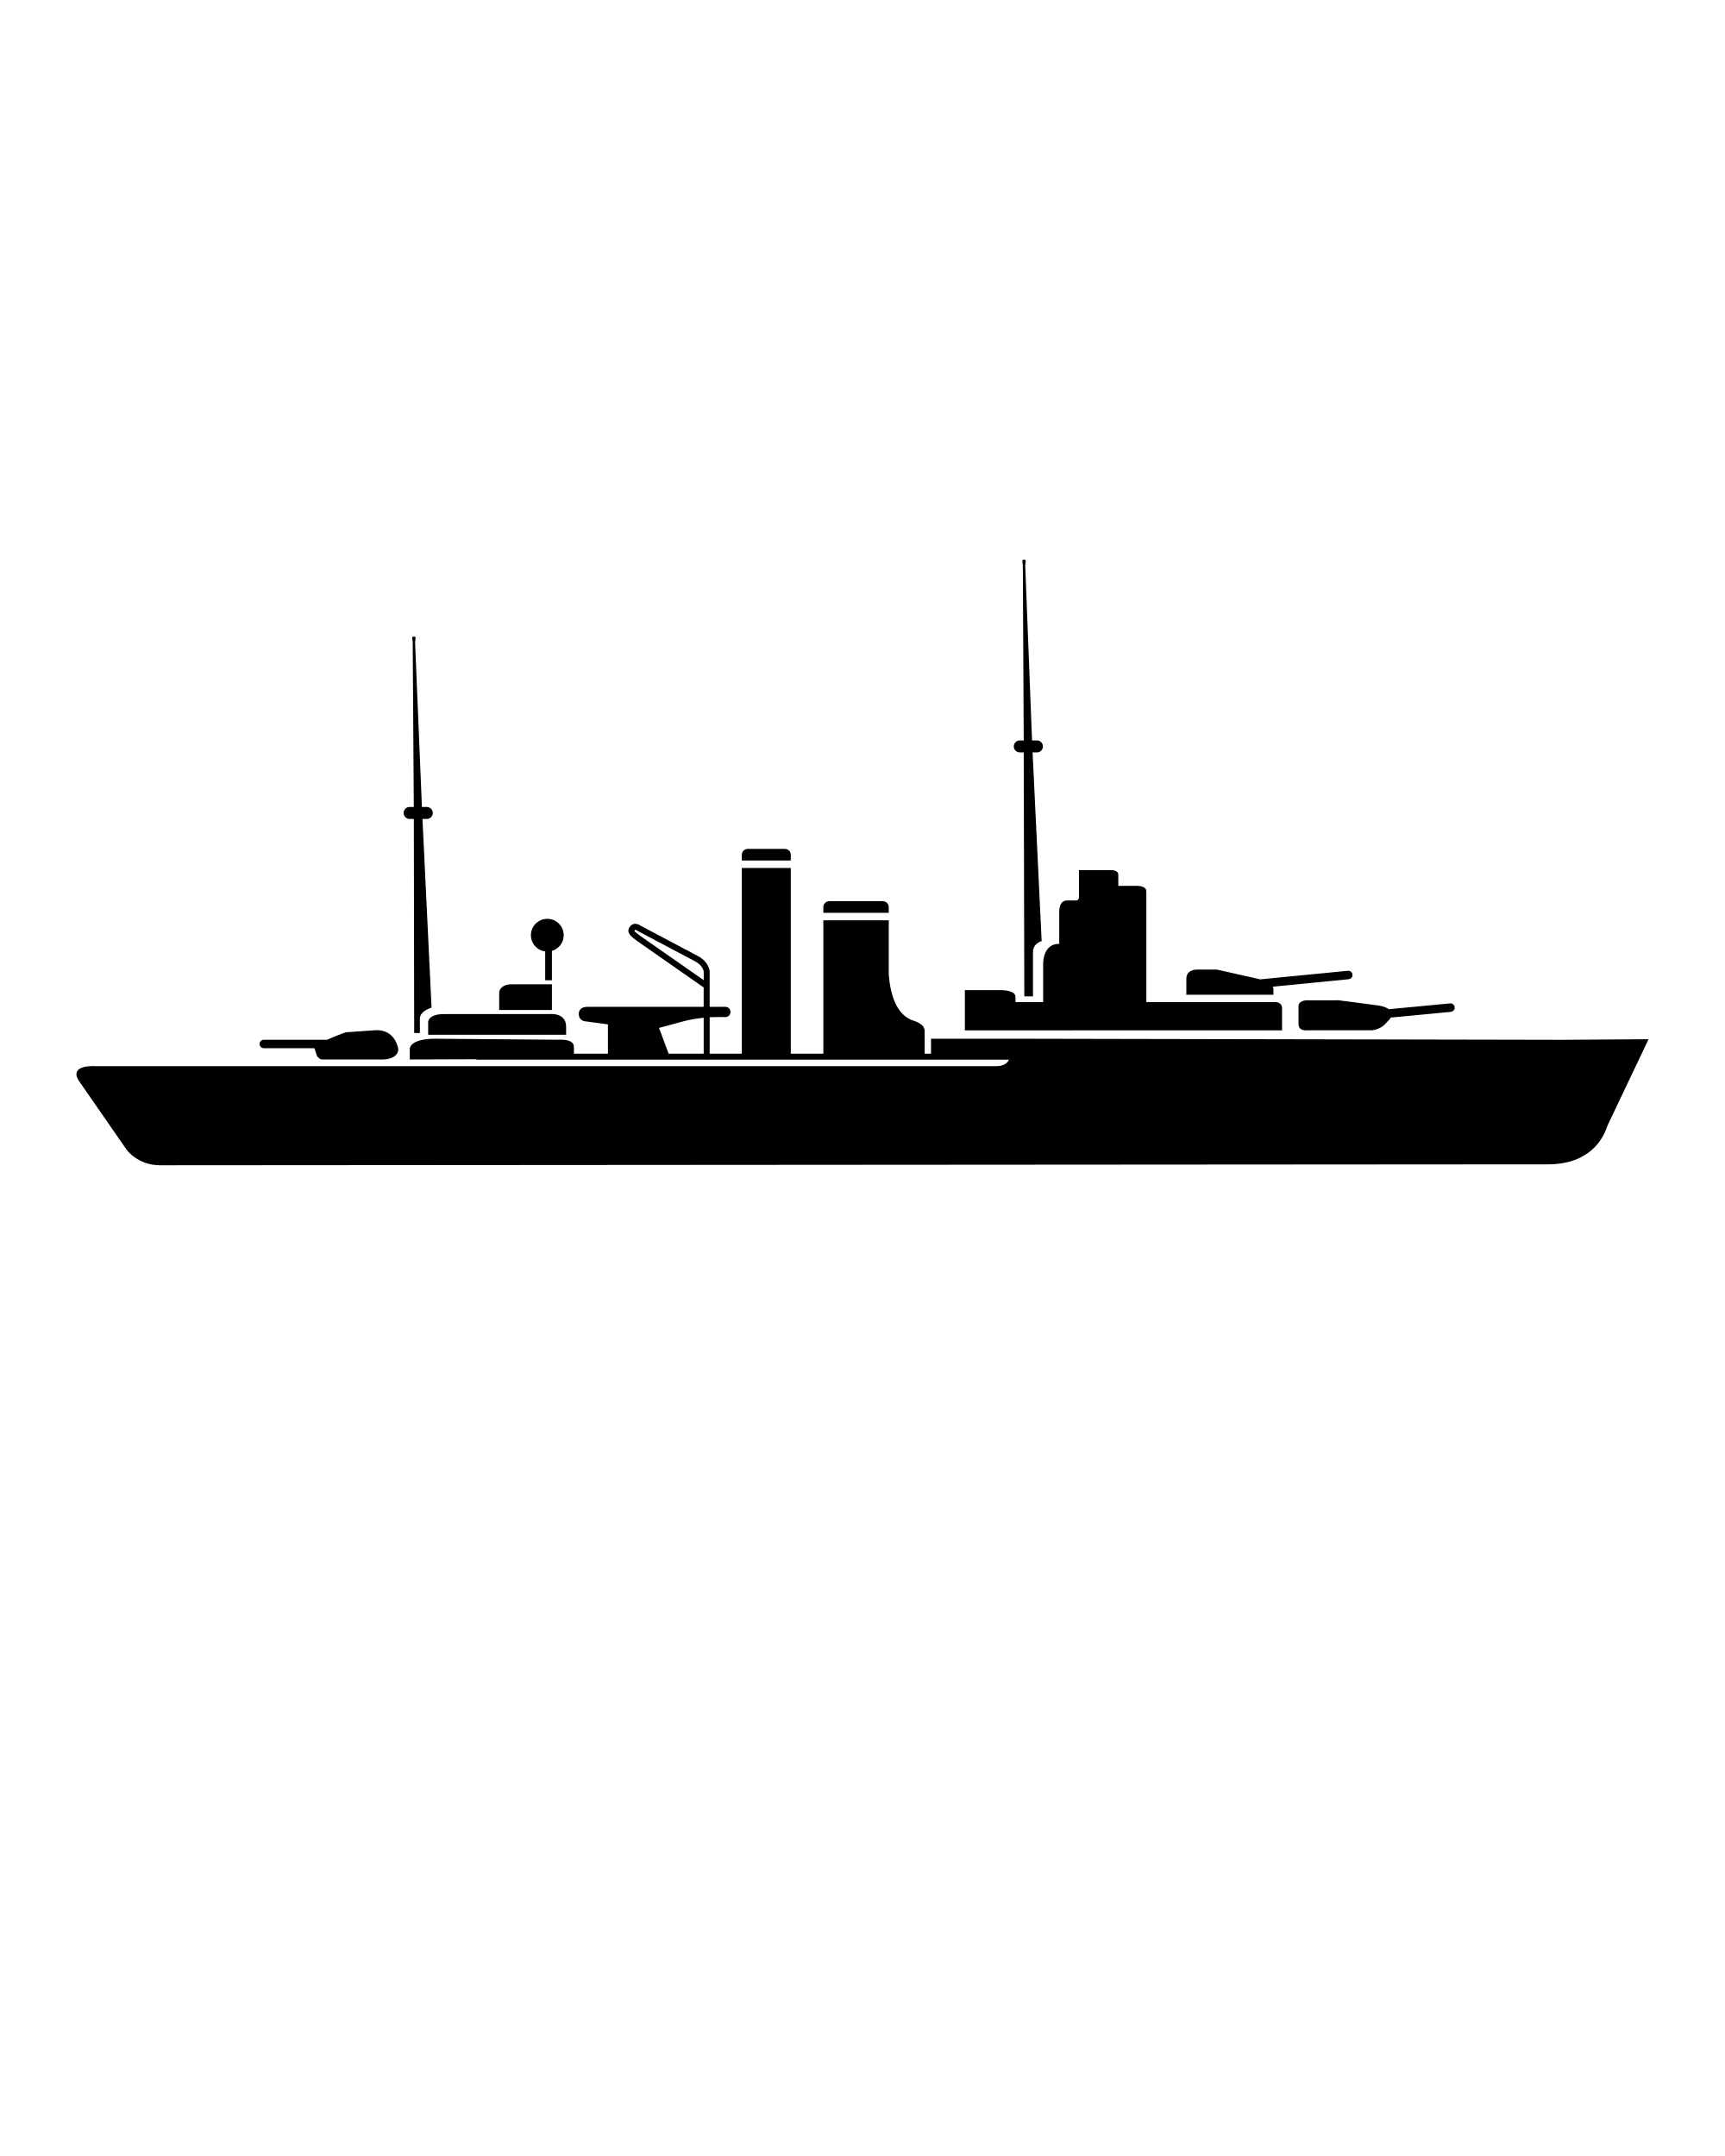
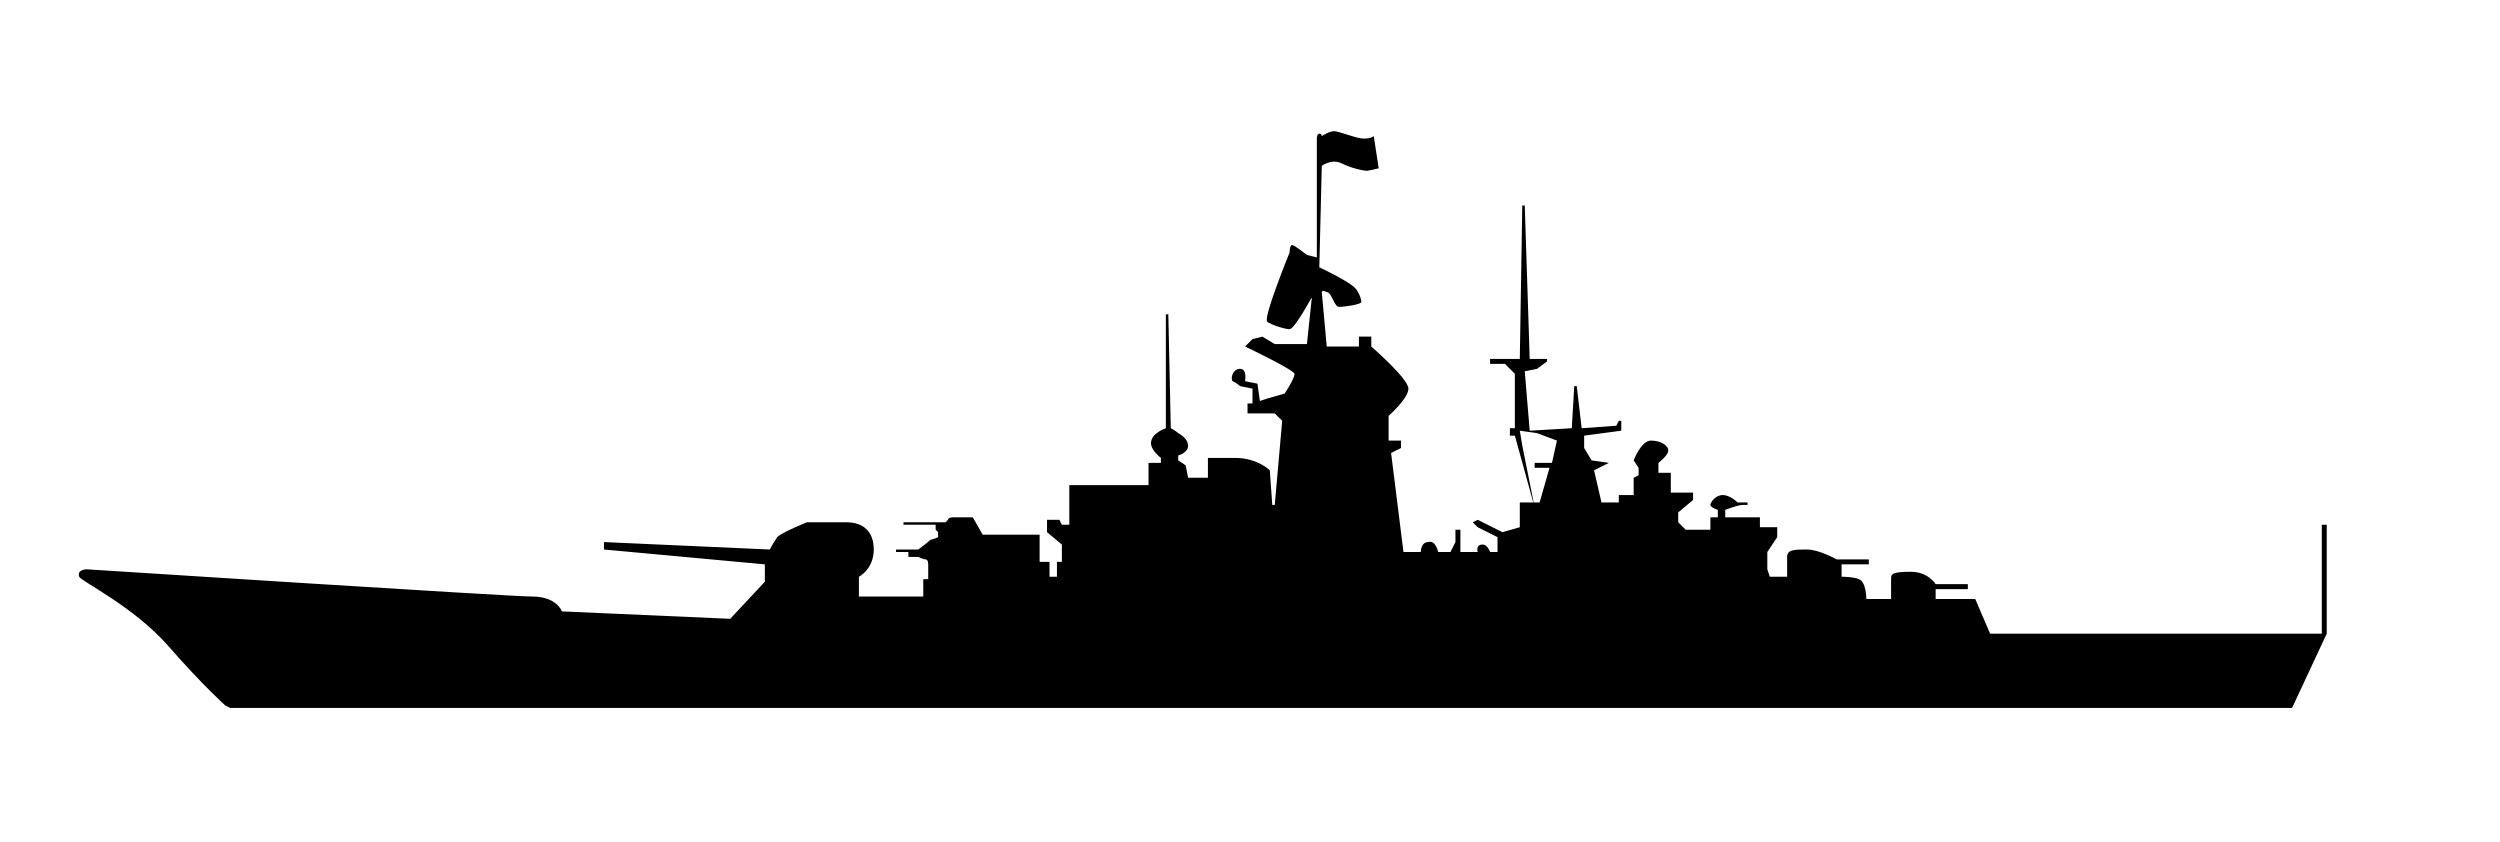
- <svg xmlns="http://www.w3.org/2000/svg" version="1.1" x="0px" y="0px" viewBox="0 0 100 125" enable-background="new 0 0 100 100" xml:space="preserve">
-   <path fill="#000000" d="M15.293,60.772h2.936l0.145,0.448c0,0,0.13,0.206,0.304,0.206h3.576c0,0,0.834-0.021,0.834-0.606  c0,0-0.153-1.17-1.351-1.088l-1.676,0.116c0,0-0.289,0.086-0.896,0.346c-0.07,0.031-0.137,0.06-0.201,0.088h-3.67  c-0.136,0-0.246,0.109-0.246,0.245S15.157,60.772,15.293,60.772z" />
-   <path fill="#000000" d="M24.821,59.335v0.658h7.998V59.53c0-0.845-0.954-0.737-0.954-0.737h-6.112  C24.713,58.793,24.821,59.335,24.821,59.335z" />
-   <path fill="#000000" d="M31.605,55.162v1.673h0.39v-1.703c0.395-0.115,0.683-0.479,0.683-0.911c0-0.525-0.425-0.95-0.949-0.95  c-0.525,0-0.951,0.425-0.951,0.95C30.778,54.704,31.138,55.102,31.605,55.162z" />
-   <path fill="#000000" d="M23.977,36.905c0.006,0,0.011,0,0.017,0s0.011,0,0.017,0H23.977z" />
-   <path fill="#000000" d="M23.746,47.48h0.244l0.021,12.354c0,0.02,0.003,0.039,0.006,0.058h0.324v-0.824  c-0.008-0.375,0.432-0.57,0.677-0.649L24.491,47.48h0.252c0.191,0,0.346-0.155,0.346-0.347s-0.155-0.347-0.346-0.347h-0.284  l-0.396-9.536c0-0.185,0.097-0.336-0.069-0.346c-0.167,0.01-0.069,0.161-0.069,0.346l0.063,9.536h-0.242  c-0.191,0-0.347,0.155-0.347,0.347S23.554,47.48,23.746,47.48z" />
-   <path fill="#000000" d="M77.595,57.994l-0.563,0.003h-1.127c0,0-0.629-0.064-0.629,0.348v1.019c0,0.455,0.521,0.368,0.521,0.368  h3.749c0,0,0.477-0.044,0.759-0.368l0.303-0.325v-0.042l3.5-0.333c0.136-0.013,0.234-0.133,0.221-0.269  c-0.013-0.135-0.133-0.233-0.269-0.22l-3.544,0.336c-0.104-0.069-0.295-0.169-0.58-0.21C79.479,58.236,77.595,57.994,77.595,57.994z  " />
-   <path fill="#000000" d="M59.347,32.44c0.006,0,0.011,0,0.017,0.001c0.006-0.001,0.011-0.001,0.018-0.001H59.347z" />
-   <path fill="#000000" d="M59.115,43.623h0.232l0.033,14.087c0,0.02,0.003,0.039,0.005,0.058h0.498V55.21  c-0.009-0.376,0.258-0.57,0.503-0.649L59.86,43.623h0.252c0.191,0,0.347-0.155,0.347-0.347s-0.155-0.347-0.347-0.347h-0.283  l-0.396-10.143c0-0.186,0.098-0.336-0.069-0.346c-0.166,0.01-0.069,0.16-0.069,0.346l0.051,10.143h-0.229  c-0.191,0-0.347,0.155-0.347,0.347S58.924,43.623,59.115,43.623z" />
-   <path fill="#000000" d="M62.142,59.738h10.093h1.74h0.348v-0.034v-0.313v-0.568v-0.159v-0.216c0-0.192-0.155-0.348-0.348-0.348  h-7.52c0-1.5,0-6.124,0-6.415c0-0.043-0.009-0.08-0.023-0.113c-0.104-0.228-0.519-0.211-0.519-0.211h-1.084v-0.654  c-0.002-0.271-0.411-0.257-0.411-0.257h-1.419h-0.315h-0.133v1.572v0.017c0,0.001-0.002,0.001-0.002,0.003  c-0.012,0.067-0.042,0.141-0.122,0.159c-0.012,0.004-0.021,0.005-0.021,0.005h-0.135h-0.117H61.86c-0.52,0-0.455,0.759-0.455,0.759  v1.755c-0.976,0-0.932,1.171-0.932,1.171v2.21h-1.604v-0.303c0-0.401-0.823-0.392-0.823-0.392h-2.112v1.042v0.216v0.728v0.348h0.346  H62.142z" />
-   <path fill="#000000" d="M73.823,57.32c0,0,0-0.047-0.042-0.115l4.404-0.432c0.136-0.014,0.234-0.134,0.221-0.269  c-0.013-0.135-0.133-0.233-0.269-0.221l-5.085,0.498c-0.03-0.009-0.062-0.018-0.096-0.025l-2.406-0.542c0,0-0.173,0-0.78,0h-0.347  c0,0-0.65-0.043-0.65,0.542v0.917h5.05V57.32z" />
-   <path fill="#000000" d="M45.843,49.562c0-0.192-0.154-0.347-0.346-0.347h-2.146c-0.191,0-0.348,0.154-0.348,0.347v0.328h2.839  V49.562z" />
-   <path fill="#000000" d="M51.522,52.596c0-0.191-0.155-0.348-0.347-0.348h-3.099c-0.192,0-0.347,0.156-0.347,0.348v0.328h3.792  V52.596z" />
-   <path fill="#000000" d="M90.54,60.286l-31.034-0.062v-0.001h-5.534v0.867h-0.368v-1.315c0-0.426-0.629-0.592-0.629-0.592  c-1.064-0.324-1.374-1.659-1.452-2.678v-3.148H47.73v7.733h-1.887V50.323h-2.839v10.768h-1.863v-2.113  c0.116-0.006,0.229-0.011,0.332-0.011c0.044,0,0.084,0,0.122,0c0.002,0,0.004,0,0.005,0h0.452c0.163,0,0.296-0.132,0.296-0.296  s-0.133-0.297-0.296-0.297H41.6c-0.003,0-0.006,0.001-0.01,0.002c-0.036-0.002-0.059-0.002-0.059-0.002h-0.391v-1.211  c0-0.002,0-0.003,0-0.004v-0.836v-0.009c-0.001-0.021-0.033-0.51-0.634-0.86l-3.346-1.77c-0.052-0.039-0.209-0.144-0.384-0.12  c-0.106,0.014-0.198,0.072-0.265,0.167c-0.235,0.336,0.07,0.562,0.365,0.781l0.089,0.066l3.827,2.672v1.123h-6.719  c-0.563,0-0.52,0.415-0.52,0.415c0,0.386,0.347,0.423,0.347,0.423l1.343,0.179v1.7h-1.972v-0.401c0-0.49-0.911-0.407-0.911-0.407  l-7.13-0.059c-1.478,0-1.474,0.571-1.474,0.571v0.632l3.837-0.013c0.025,0.015,0.055,0.023,0.086,0.023h13.224  c0.02,0.007,0.04,0.012,0.062,0.012c0.021,0,0.041-0.005,0.061-0.012h17.465c-0.174,0.395-0.694,0.376-0.694,0.376H5.466  c0,0-1.434-0.087-0.925,0.806l2.803,4.045c0,0,0.635,0.896,1.936,0.896c0,0,0,0,0,0l80.451-0.054c2.477,0,3.233-1.543,3.447-2.225  l2.39-5.028L90.54,60.286z M37.171,54.299l-0.086-0.064c-0.126-0.094-0.298-0.221-0.305-0.27c0,0,0-0.011,0.018-0.034  c0.015-0.021,0.022-0.022,0.026-0.022c0.002,0,0.005,0,0.007,0c0.036,0,0.096,0.032,0.126,0.056l0.013,0.012l3.369,1.782  c0.409,0.238,0.452,0.54,0.456,0.571v0.499L37.171,54.299z M38.205,59.597l1.419-0.385c0.372-0.097,0.786-0.166,1.17-0.206v2.085  h-2.032L38.205,59.597z" />
-   <path fill="#000000" d="M31.995,57.067h-2.319c-0.598,0-0.709,0.326-0.729,0.415c-0.005,0.024-0.008,0.05-0.008,0.076v0.997h3.056  V57.067z" />
+ <svg xmlns="http://www.w3.org/2000/svg" version="1.1" x="20px" y="0px" viewBox="0 33 101 34" enable-background="new 0 0 100 100" xml:space="preserve">
+   <path fill="#000000" d="M9.3,61.6l83.3,0l1.4-3H94v-4.4h-0.2v4.4H80.4l-0.6-1.4l-1.6,0l0-0.4h1.3v-0.2h-1.3c0,0-0.3-0.5-1-0.5  c-0.8,0-0.8,0.1-0.8,0.3v0.8h-1c0,0,0-0.7-0.3-0.8c-0.2-0.1-0.7-0.1-0.7-0.1v-0.5h1.1v-0.2h-1.3c0,0-0.7-0.4-1.2-0.4  c-0.5,0-0.8,0-0.8,0.3v0.8h-0.7L71.4,56v-0.7l0.4-0.6v-0.4h-0.7v-0.4h-1.4v-0.3c0,0,0.5-0.2,0.7-0.2l0.2,0l0-0.1h-0.4  c0,0-0.3-0.3-0.6-0.3s-0.5,0.3-0.5,0.4c0,0.1,0.3,0.2,0.3,0.2v0.3h-0.3v0.5h-1l-0.3-0.3l0-0.4l0.6-0.5v-0.3h-0.9v-0.8h-0.5v-0.4  c0,0,0.4-0.3,0.4-0.5c0-0.2-0.3-0.4-0.7-0.4S66,51.6,66,51.6l0.2,0.3l0,0.3L66,52.3v0.7h-0.6v0.3h-0.7l-0.3-1.3l0.6-0.3l-0.7-0.1  L64,51.1l0-0.5l1.5-0.2l0-0.4h-0.1l-0.1,0.2l-1.4,0.1l-0.2-1.7h-0.1l-0.1,1.7l-1.7,0.1l-0.2-2.4l0.5-0.1l0.4-0.3l0-0.1h-0.7  l-0.2-6.2h-0.1l-0.1,6.2h-1.2v0.2l0.6,0l0.4,0.4l0,2.2l-0.2,0l0,0.3l0.2,0l0.8,2.9H62L61.5,51l-0.1-0.6l0.7,0.1l0.8,0.3l-0.2,0.9  l-0.7,0l0,0.2h0.6l-0.4,1.4l-0.8,0l0,1l-0.7,0.2l-1-0.5l-0.2,0.1l0.2,0.2l0.8,0.4l0,0.6l-0.3,0c0,0-0.1-0.3-0.3-0.3  c-0.3,0-0.2,0.3-0.2,0.3l-0.7,0l0-0.9l-0.2,0l0,0.5l-0.2,0.4l-0.5,0c0,0-0.1-0.5-0.4-0.4c-0.3,0-0.3,0.4-0.3,0.4l-0.7,0l-0.5-4  l0.4-0.2v-0.3l-0.5,0v-1c0,0,0.8-0.7,0.8-1.1S55.4,47,55.4,47l0-0.4l-0.5,0l0,0.4l-1.3,0l-0.2-2.2c0,0,0-0.1,0.2,0  c0.2,0,0.3,0.6,0.5,0.6s0.9-0.1,0.9-0.2c0,0,0-0.2-0.2-0.5c-0.2-0.3-1.5-0.9-1.5-0.9l0.1-4.1c0,0,0.4-0.3,0.8-0.1  c0.4,0.2,0.9,0.3,1,0.3c0.1,0,0.5-0.1,0.5-0.1l-0.2-1.3c0,0-0.1,0.1-0.4,0.1c-0.3,0-1-0.3-1.2-0.3c-0.2,0-0.5,0.2-0.5,0.2  s0-0.1-0.1-0.1c-0.1,0-0.1,0.2-0.1,0.2v4.8l-0.4-0.1c0,0-0.5-0.4-0.6-0.4c-0.1,0-0.1,0.3-0.1,0.3s-1.1,2.7-0.9,2.8  c0.1,0.1,0.7,0.3,0.9,0.3c0.2,0,0.9-1.3,0.9-1.3l-0.2,1.9l-1.3,0L51,46.6l-0.4,0.1L50.3,47c0,0,1.9,0.9,2,1.1c0,0.2-0.4,0.8-0.4,0.8  l-0.7,0.2l-0.3,0.1l-0.1-0.7l-0.5-0.1c0,0,0.1-0.5-0.2-0.5c-0.3,0-0.4,0.4-0.3,0.5c0.2,0.1,0.3,0.2,0.3,0.2l0.5,0.1c0,0,0,0.6,0,0.6  c0,0-0.2,0-0.2,0l0,0.4l1.1,0l0.3,0.3l-0.3,3.4l-0.1,0l-0.1-1.4c0,0-0.5-0.5-1.4-0.5c-0.9,0-1.1,0-1.1,0l0,0.8H48l-0.1-0.5l-0.3-0.2  l0-0.2c0,0,0.4-0.1,0.4-0.4c0-0.2-0.2-0.4-0.4-0.5c-0.1-0.1-0.3-0.2-0.3-0.2l-0.1-4.6l-0.1,0l0,4.6c0,0-0.6,0.2-0.6,0.6  c0,0.3,0.4,0.6,0.4,0.6l0,0.2h-0.5v0.9h-3.2v1.6l-0.3,0l-0.1-0.2l-0.5,0v0.5l0.6,0.5l0,0.7h-0.2v0.6h-0.3v-0.6H42v-1.1h-2.3  l-0.4-0.7l-0.8,0c0,0-0.2,0-0.2,0.1c-0.1,0.1-0.1,0.1-0.1,0.1h-1.7v0.1l1.3,0c0,0,0,0.1,0,0.2c0,0,0.1,0.1,0.1,0.1l0,0.2  c0,0-0.2,0.1-0.3,0.1c-0.1,0.1-0.5,0.4-0.5,0.4l-0.9,0v0.1l0.5,0l0,0.2h0.4c0,0,0.2,0.1,0.3,0.1c0.1,0,0.1,0.2,0.1,0.2v0.6h-0.2v0.7  h-2.6v-0.8c0,0,0.6-0.3,0.6-1.1c0-0.7-0.4-1.1-1.1-1.1s-1.6,0-1.6,0s-1,0.4-1.2,0.6c-0.2,0.3-0.3,0.5-0.3,0.5l-6.7-0.3l0,0.3  l6.5,0.6l0,0.7l-1.4,1.5l-6.8-0.3c0,0-0.2-0.6-1.2-0.6c-0.9,0-18-1.1-18-1.1s-0.4,0-0.3,0.3c0.1,0.2,2.2,1.2,3.6,2.8  c1.4,1.6,2.3,2.4,2.3,2.4L9.3,61.6z" />
</svg>
